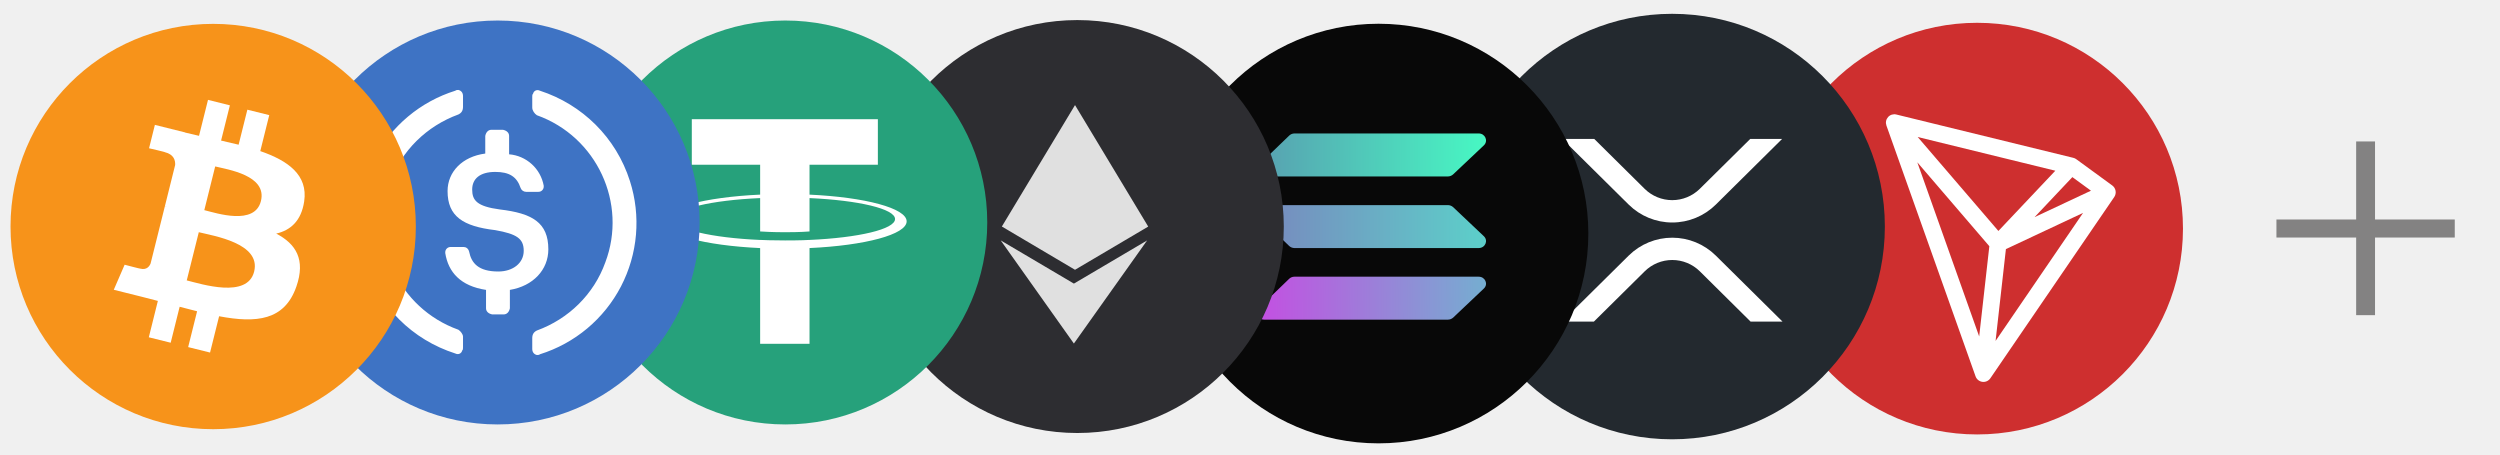
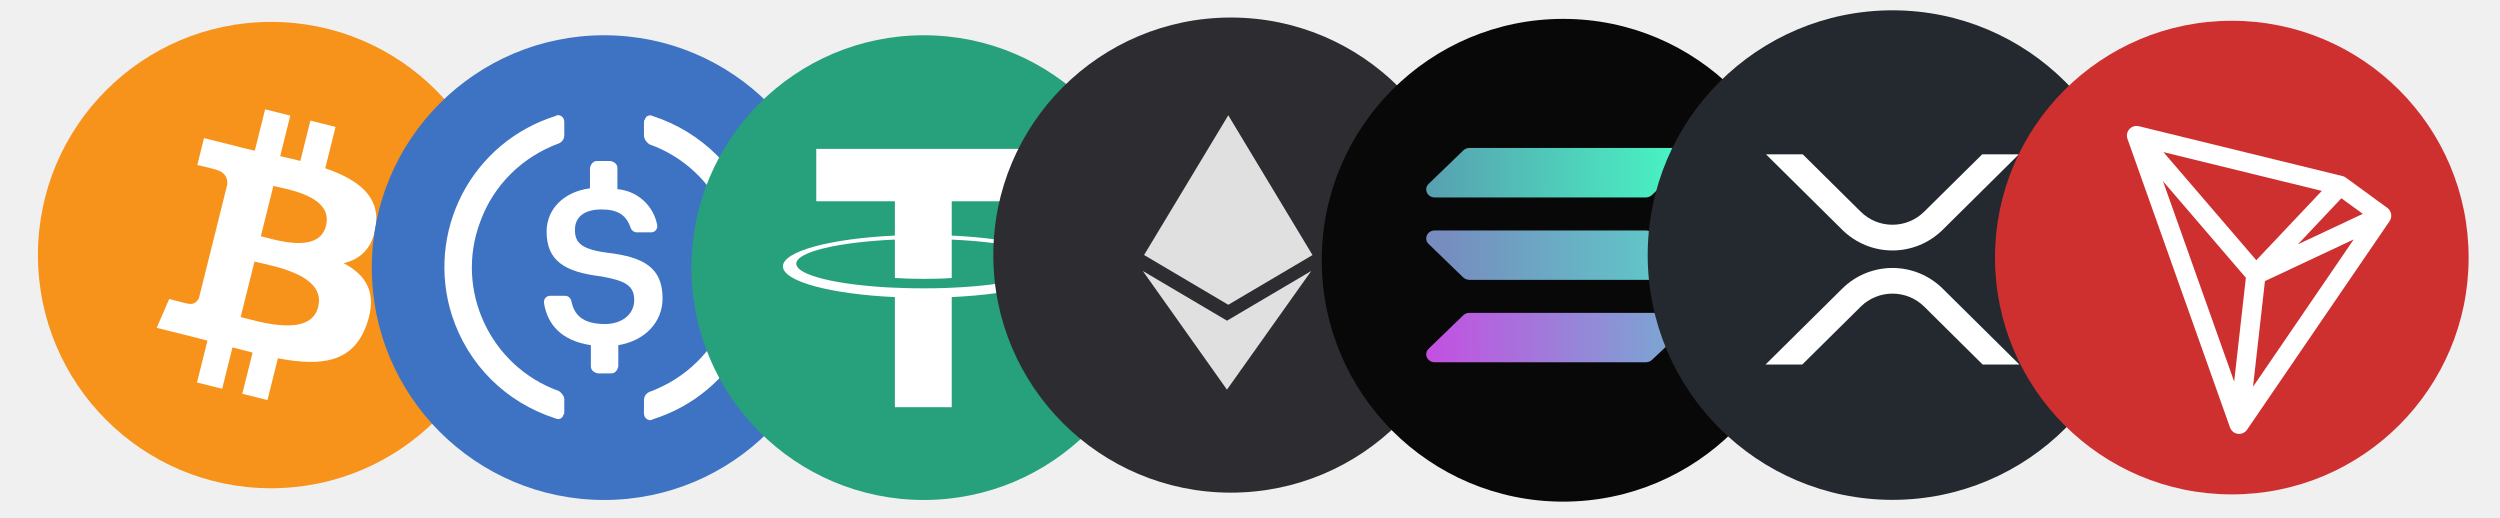
- <svg xmlns="http://www.w3.org/2000/svg" width="143" height="26" viewBox="0 0 143 26" fill="none">
-   <circle cx="113.093" cy="13.077" r="11.773" fill="#CE2F2F" />
-   <path fill-rule="evenodd" clip-rule="evenodd" d="M107.999 6.694C108.058 6.629 108.132 6.582 108.215 6.557C108.298 6.532 108.386 6.529 108.47 6.55L118.594 9.028C118.656 9.042 118.712 9.069 118.762 9.106L120.822 10.609C120.922 10.682 120.99 10.792 121.011 10.915C121.033 11.037 121.006 11.163 120.937 11.267L113.849 21.636C113.799 21.709 113.73 21.767 113.649 21.804C113.568 21.84 113.479 21.853 113.391 21.842C113.303 21.83 113.22 21.795 113.151 21.738C113.082 21.683 113.03 21.608 113.001 21.525L107.902 7.177C107.874 7.095 107.867 7.007 107.884 6.922C107.901 6.837 107.941 6.759 107.999 6.694M109.67 9.284L113.209 19.245L113.79 14.083L109.67 9.284ZM114.738 14.249L114.147 19.501L119.151 12.178L114.738 14.249ZM119.603 10.907L116.378 12.42L118.539 10.131L119.603 10.907ZM117.565 9.765L109.693 7.837L114.308 13.211L117.565 9.765Z" fill="white" />
-   <g clip-path="url(#clip0_4085_13584)">
-     <path d="M95.645 25.128C102.366 25.128 107.814 19.679 107.814 12.959C107.814 6.238 102.366 0.79 95.645 0.79C88.925 0.79 83.477 6.238 83.477 12.959C83.477 19.679 88.925 25.128 95.645 25.128Z" fill="#23292F" />
-     <path d="M100.113 7.948H101.936L98.141 11.706C97.478 12.36 96.584 12.727 95.652 12.727C94.721 12.727 93.827 12.36 93.164 11.706L89.366 7.948H91.192L94.075 10.802C94.495 11.216 95.061 11.448 95.651 11.448C96.241 11.448 96.807 11.216 97.227 10.802L100.113 7.948ZM91.17 18.397H89.344L93.164 14.617C93.827 13.963 94.721 13.596 95.652 13.596C96.584 13.596 97.478 13.963 98.141 14.617L101.961 18.397H100.135L97.23 15.519C96.81 15.104 96.244 14.872 95.654 14.872C95.064 14.872 94.498 15.104 94.078 15.519L91.169 18.397H91.17Z" fill="white" />
+ <svg xmlns="http://www.w3.org/2000/svg" width="87" height="18" viewBox="0 0 87 18" fill="none">
+   <g clip-path="url(#clip0_6683_84094)">
+     <path d="M9.435 16.991C13.916 16.991 17.549 13.358 17.549 8.876C17.549 4.395 13.916 0.762 9.435 0.762C4.953 0.762 1.32 4.395 1.32 8.876C1.32 13.358 4.953 16.991 9.435 16.991Z" fill="#F7931A" />
+     <path d="M13.077 7.872C13.236 6.809 12.426 6.238 11.319 5.856L11.678 4.416L10.802 4.198L10.452 5.6C10.222 5.542 9.986 5.488 9.75 5.435L10.102 4.023L9.226 3.805L8.867 5.245C8.676 5.202 8.489 5.158 8.307 5.113L8.308 5.108L7.099 4.806L6.866 5.743C6.866 5.743 7.516 5.892 7.503 5.901C7.858 5.99 7.921 6.224 7.911 6.411L7.502 8.052C7.527 8.057 7.557 8.067 7.593 8.081L7.501 8.058L6.927 10.356C6.884 10.464 6.774 10.626 6.525 10.564C6.534 10.577 5.888 10.405 5.888 10.405L5.453 11.409L6.594 11.693C6.806 11.746 7.014 11.802 7.219 11.854L6.856 13.311L7.732 13.529L8.091 12.089C8.33 12.153 8.563 12.213 8.79 12.27L8.432 13.704L9.308 13.922L9.671 12.469C11.166 12.752 12.29 12.637 12.763 11.285C13.144 10.197 12.744 9.569 11.957 9.159C12.53 9.027 12.962 8.651 13.077 7.872ZM11.073 10.681C10.803 11.77 8.97 11.181 8.375 11.033L8.857 9.103C9.452 9.252 11.357 9.546 11.073 10.681ZM11.345 7.856C11.098 8.847 9.572 8.343 9.078 8.22L9.514 6.47C10.008 6.594 11.602 6.823 11.345 7.856Z" fill="white" />
  </g>
-   <circle cx="78.852" cy="13.359" r="12.001" fill="#080808" />
-   <path d="M83.118 9.976C83.036 10.05 82.93 10.091 82.819 10.094H72.32C71.948 10.094 71.76 9.668 72.018 9.419L73.742 7.756C73.822 7.679 73.929 7.635 74.04 7.633H84.58C84.956 7.633 85.14 8.063 84.879 8.313L83.118 9.976Z" fill="url(#paint0_linear_4085_13584)" />
-   <path d="M83.118 18.17C83.035 18.243 82.929 18.283 82.819 18.284H72.32C71.948 18.284 71.76 17.862 72.018 17.612L73.742 15.945C73.823 15.869 73.929 15.827 74.04 15.827H84.58C84.956 15.827 85.14 16.253 84.879 16.502L83.118 18.17Z" fill="url(#paint1_linear_4085_13584)" />
-   <path d="M83.118 11.847C83.035 11.774 82.929 11.733 82.819 11.732H72.32C71.948 11.732 71.76 12.155 72.018 12.404L73.742 14.071C73.824 14.145 73.93 14.187 74.04 14.189H84.58C84.956 14.189 85.14 13.763 84.879 13.514L83.118 11.847Z" fill="url(#paint2_linear_4085_13584)" />
-   <circle cx="61.623" cy="12.958" r="11.81" fill="#2D2D31" />
-   <path d="M61.429 16.223L57.242 13.752L61.426 19.65L65.615 13.752L61.426 16.223H61.429ZM61.491 6.011L57.306 12.957L61.491 15.432L65.678 12.96L61.491 6.011Z" fill="#E0E0E0" />
-   <g clip-path="url(#clip1_4085_13584)">
-     <path d="M44.919 24.278C51.299 24.278 56.471 19.106 56.471 12.726C56.471 6.346 51.299 1.174 44.919 1.174C38.539 1.174 33.367 6.346 33.367 12.726C33.367 19.106 38.539 24.278 44.919 24.278Z" fill="#26A17B" />
-     <path fill-rule="evenodd" clip-rule="evenodd" d="M46.305 13.724V13.723C46.226 13.729 45.816 13.753 44.903 13.753C44.174 13.753 43.66 13.732 43.48 13.723V13.725C40.673 13.602 38.578 13.113 38.578 12.528C38.578 11.943 40.673 11.455 43.48 11.33V13.239C43.663 13.252 44.189 13.283 44.915 13.283C45.787 13.283 46.223 13.246 46.305 13.239V11.331C49.106 11.456 51.197 11.945 51.197 12.528C51.197 13.113 49.106 13.6 46.305 13.724ZM46.305 11.133V9.424H50.214V6.819H39.571V9.424H43.48V11.132C40.303 11.278 37.914 11.907 37.914 12.661C37.914 13.415 40.303 14.044 43.48 14.19V19.664H46.305V14.189C49.477 14.043 51.86 13.414 51.86 12.661C51.86 11.908 49.477 11.279 46.305 11.133Z" fill="white" />
+   <g clip-path="url(#clip1_6683_84094)">
+     <path d="M21.024 17.399C25.49 17.399 29.11 13.779 29.11 9.313C29.11 4.847 25.49 1.227 21.024 1.227C16.558 1.227 12.938 4.847 12.938 9.313C12.938 13.779 16.558 17.399 21.024 17.399Z" fill="#3E73C4" />
+     <path d="M23.057 10.387C23.057 9.313 22.41 8.945 21.116 8.792C20.192 8.669 20.008 8.424 20.008 7.994C20.008 7.565 20.316 7.289 20.932 7.289C21.486 7.289 21.794 7.473 21.948 7.933C21.964 7.977 21.993 8.016 22.032 8.043C22.07 8.071 22.116 8.086 22.164 8.086H22.657C22.685 8.087 22.713 8.082 22.74 8.071C22.766 8.061 22.79 8.045 22.81 8.025C22.831 8.005 22.846 7.981 22.857 7.954C22.868 7.928 22.873 7.9 22.872 7.871V7.841C22.812 7.508 22.643 7.204 22.393 6.976C22.142 6.749 21.823 6.611 21.486 6.583V5.847C21.486 5.724 21.393 5.632 21.24 5.602H20.777C20.655 5.602 20.562 5.694 20.531 5.847V6.553C19.607 6.675 19.022 7.289 19.022 8.056C19.022 9.068 19.638 9.466 20.932 9.62C21.794 9.773 22.071 9.958 22.071 10.448C22.071 10.938 21.64 11.276 21.055 11.276C20.254 11.276 19.977 10.939 19.884 10.479C19.854 10.356 19.761 10.295 19.669 10.295H19.145C19.117 10.294 19.088 10.299 19.062 10.31C19.036 10.32 19.012 10.336 18.991 10.356C18.971 10.376 18.956 10.4 18.945 10.426C18.934 10.453 18.929 10.481 18.93 10.509V10.54C19.052 11.307 19.546 11.859 20.562 12.012V12.749C20.562 12.871 20.655 12.964 20.808 12.994H21.271C21.393 12.994 21.486 12.902 21.517 12.749V12.012C22.441 11.859 23.057 11.214 23.057 10.386V10.387Z" fill="white" />
+     <path d="M19.453 13.609C17.05 12.75 15.818 10.081 16.712 7.719C17.174 6.431 18.19 5.45 19.453 4.989C19.576 4.928 19.637 4.836 19.637 4.683V4.253C19.637 4.131 19.576 4.039 19.453 4.008C19.422 4.008 19.361 4.008 19.33 4.038C18.637 4.255 17.993 4.606 17.436 5.072C16.88 5.538 16.42 6.11 16.085 6.755C15.751 7.399 15.546 8.103 15.485 8.827C15.423 9.55 15.505 10.279 15.726 10.971C16.28 12.689 17.605 14.008 19.33 14.56C19.453 14.621 19.576 14.56 19.607 14.437C19.637 14.407 19.637 14.375 19.637 14.314V13.885C19.637 13.793 19.546 13.67 19.453 13.609ZM22.718 4.039C22.595 3.977 22.471 4.039 22.441 4.161C22.41 4.192 22.41 4.223 22.41 4.284V4.713C22.41 4.836 22.502 4.958 22.595 5.02C24.997 5.879 26.229 8.548 25.336 10.909C24.874 12.198 23.858 13.179 22.595 13.64C22.471 13.701 22.41 13.793 22.41 13.946V14.376C22.41 14.498 22.471 14.59 22.595 14.621C22.625 14.621 22.687 14.621 22.718 14.591C23.411 14.374 24.055 14.023 24.611 13.557C25.168 13.09 25.627 12.519 25.962 11.874C26.297 11.23 26.501 10.526 26.563 9.802C26.625 9.079 26.543 8.35 26.321 7.658C25.767 5.91 24.412 4.591 22.718 4.039Z" fill="white" />
  </g>
-   <g clip-path="url(#clip2_4085_13584)">
-     <path d="M28.466 24.278C34.846 24.278 40.018 19.106 40.018 12.726C40.018 6.346 34.846 1.174 28.466 1.174C22.086 1.174 16.914 6.346 16.914 12.726C16.914 19.106 22.086 24.278 28.466 24.278Z" fill="#3E73C4" />
-     <path d="M31.365 14.26C31.365 12.726 30.44 12.2 28.592 11.981C27.272 11.806 27.009 11.455 27.009 10.842C27.009 10.228 27.449 9.834 28.329 9.834C29.121 9.834 29.561 10.097 29.78 10.754C29.804 10.818 29.845 10.873 29.901 10.912C29.956 10.951 30.021 10.972 30.089 10.973H30.793C30.833 10.974 30.874 10.967 30.912 10.952C30.95 10.937 30.984 10.915 31.013 10.886C31.041 10.857 31.064 10.823 31.079 10.785C31.095 10.747 31.102 10.707 31.101 10.666V10.623C31.015 10.147 30.774 9.713 30.416 9.388C30.058 9.063 29.603 8.865 29.121 8.826V7.775C29.121 7.599 28.988 7.468 28.769 7.424H28.108C27.933 7.424 27.801 7.555 27.757 7.775V8.783C26.436 8.957 25.601 9.834 25.601 10.93C25.601 12.375 26.48 12.945 28.329 13.164C29.561 13.383 29.957 13.647 29.957 14.348C29.957 15.048 29.341 15.53 28.505 15.53C27.36 15.53 26.965 15.049 26.833 14.391C26.789 14.216 26.657 14.128 26.524 14.128H25.776C25.736 14.127 25.695 14.134 25.658 14.15C25.62 14.165 25.586 14.187 25.557 14.216C25.528 14.245 25.506 14.279 25.49 14.316C25.475 14.354 25.468 14.395 25.469 14.435V14.478C25.644 15.574 26.349 16.363 27.801 16.582V17.634C27.801 17.809 27.933 17.941 28.152 17.984H28.813C28.988 17.984 29.121 17.853 29.165 17.634V16.582C30.485 16.363 31.365 15.442 31.365 14.259V14.26Z" fill="white" />
-     <path d="M26.221 18.861C22.788 17.633 21.028 13.821 22.305 10.447C22.965 8.606 24.417 7.205 26.221 6.547C26.397 6.46 26.484 6.328 26.484 6.109V5.495C26.484 5.32 26.397 5.189 26.221 5.145C26.177 5.145 26.089 5.145 26.045 5.188C25.055 5.498 24.135 6 23.34 6.666C22.544 7.332 21.889 8.148 21.41 9.069C20.931 9.989 20.64 10.995 20.552 12.029C20.464 13.063 20.581 14.104 20.897 15.092C21.688 17.547 23.581 19.431 26.045 20.22C26.221 20.307 26.397 20.22 26.44 20.044C26.484 20.001 26.484 19.956 26.484 19.869V19.255C26.484 19.123 26.353 18.949 26.221 18.861ZM30.885 5.189C30.709 5.101 30.533 5.189 30.489 5.364C30.445 5.408 30.445 5.452 30.445 5.539V6.153C30.445 6.328 30.577 6.503 30.709 6.591C34.141 7.819 35.901 11.631 34.625 15.005C33.965 16.846 32.513 18.247 30.709 18.905C30.533 18.992 30.445 19.123 30.445 19.343V19.957C30.445 20.131 30.533 20.263 30.709 20.307C30.753 20.307 30.841 20.307 30.885 20.264C31.875 19.954 32.794 19.452 33.59 18.786C34.385 18.12 35.041 17.303 35.52 16.383C35.998 15.462 36.29 14.456 36.378 13.423C36.466 12.389 36.349 11.348 36.033 10.36C35.241 7.862 33.305 5.977 30.885 5.189Z" fill="white" />
+   <g clip-path="url(#clip2_6683_84094)">
+     <path d="M32.149 17.399C36.615 17.399 40.235 13.779 40.235 9.313C40.235 4.847 36.615 1.227 32.149 1.227C27.683 1.227 24.062 4.847 24.062 9.313C24.062 13.779 27.683 17.399 32.149 17.399Z" fill="#26A17B" />
+     <path fill-rule="evenodd" clip-rule="evenodd" d="M33.12 10.013V10.012C33.064 10.016 32.778 10.034 32.138 10.034C31.628 10.034 31.268 10.018 31.142 10.012V10.014C29.177 9.927 27.71 9.585 27.71 9.176C27.71 8.766 29.177 8.425 31.142 8.337V9.673C31.27 9.682 31.639 9.704 32.147 9.704C32.757 9.704 33.063 9.679 33.12 9.674V8.338C35.081 8.425 36.544 8.767 36.544 9.176C36.544 9.585 35.081 9.926 33.12 10.013ZM33.12 8.199V7.003H35.856V5.18H28.406V7.003H31.142V8.198C28.918 8.3 27.246 8.741 27.246 9.269C27.246 9.796 28.918 10.237 31.142 10.339V14.171H33.12V10.338C35.34 10.236 37.008 9.796 37.008 9.269C37.008 8.742 35.34 8.302 33.12 8.199Z" fill="white" />
  </g>
-   <g clip-path="url(#clip3_4085_13584)">
-     <path d="M12.194 24.55C18.596 24.55 23.786 19.36 23.786 12.957C23.786 6.555 18.596 1.365 12.194 1.365C5.792 1.365 0.602 6.555 0.602 12.957C0.602 19.36 5.792 24.55 12.194 24.55Z" fill="#F7931A" />
-     <path d="M17.399 11.523C17.626 10.004 16.469 9.188 14.888 8.643L15.401 6.585L14.149 6.274L13.649 8.277C13.32 8.195 12.983 8.118 12.646 8.041L13.149 6.025L11.898 5.712L11.384 7.769C11.112 7.708 10.845 7.645 10.585 7.581L10.586 7.574L8.859 7.143L8.526 8.481C8.526 8.481 9.455 8.694 9.436 8.707C9.943 8.834 10.034 9.169 10.019 9.436L9.435 11.78C9.47 11.788 9.514 11.801 9.565 11.821L9.433 11.788L8.614 15.072C8.552 15.225 8.394 15.456 8.039 15.369C8.052 15.387 7.129 15.142 7.129 15.142L6.508 16.575L8.138 16.982C8.441 17.058 8.738 17.137 9.03 17.212L8.512 19.293L9.763 19.604L10.276 17.547C10.617 17.638 10.95 17.725 11.274 17.805L10.763 19.854L12.015 20.166L12.533 18.089C14.669 18.494 16.274 18.331 16.95 16.399C17.495 14.844 16.923 13.947 15.8 13.362C16.618 13.173 17.234 12.635 17.399 11.523ZM14.537 15.535C14.151 17.091 11.532 16.25 10.682 16.039L11.371 13.282C12.22 13.494 14.942 13.914 14.537 15.535ZM14.925 11.501C14.572 12.915 12.392 12.196 11.686 12.02L12.309 9.52C13.015 9.697 15.293 10.025 14.925 11.501Z" fill="white" />
+   <circle cx="42.834" cy="8.877" r="8.267" fill="#2D2D31" />
+   <path d="M42.7 11.16L39.77 9.43L42.698 13.559L45.631 9.43L42.698 11.16H42.7ZM42.744 4.012L39.814 8.874L42.744 10.606L45.675 8.876L42.744 4.012Z" fill="#E0E0E0" />
+   <circle cx="54.397" cy="9.057" r="8.4" fill="#080808" />
+   <path d="M57.486 6.788C57.429 6.84 57.355 6.87 57.277 6.871H49.928C49.667 6.871 49.536 6.573 49.716 6.399L50.923 5.235C50.98 5.18 51.054 5.15 51.132 5.148H58.51C58.773 5.148 58.902 5.449 58.719 5.624L57.486 6.788Z" fill="url(#paint0_linear_6683_84094)" />
+   <path d="M57.486 12.527C57.429 12.578 57.354 12.606 57.277 12.607H49.928C49.667 12.607 49.536 12.311 49.716 12.136L50.923 10.97C50.98 10.916 51.054 10.887 51.132 10.887H58.51C58.773 10.887 58.902 11.185 58.719 11.359L57.486 12.527Z" fill="url(#paint1_linear_6683_84094)" />
+   <path d="M57.486 8.1C57.429 8.049 57.354 8.02 57.277 8.02H49.928C49.667 8.02 49.536 8.315 49.716 8.49L50.923 9.657C50.981 9.708 51.055 9.738 51.132 9.739H58.51C58.773 9.739 58.902 9.441 58.719 9.267L57.486 8.1Z" fill="url(#paint2_linear_6683_84094)" />
+   <g clip-path="url(#clip3_6683_84094)">
+     <path d="M65.858 17.395C70.562 17.395 74.376 13.582 74.376 8.877C74.376 4.173 70.562 0.359 65.858 0.359C61.154 0.359 57.34 4.173 57.34 8.877C57.34 13.582 61.154 17.395 65.858 17.395Z" fill="#23292F" />
+     <path d="M68.98 5.371H70.256L67.6 8.002C67.135 8.459 66.51 8.716 65.858 8.716C65.206 8.716 64.58 8.459 64.115 8.002L61.457 5.371H62.735L64.754 7.368C65.047 7.659 65.444 7.821 65.857 7.821C66.269 7.821 66.666 7.659 66.96 7.368L68.98 5.371ZM62.72 12.685H61.441L64.115 10.039C64.58 9.581 65.206 9.325 65.858 9.325C66.51 9.325 67.135 9.581 67.6 10.039L70.274 12.685H68.995L66.962 10.67C66.668 10.38 66.271 10.218 65.858 10.218C65.445 10.218 65.049 10.38 64.755 10.67L62.719 12.685H62.72Z" fill="white" />
  </g>
-   <path d="M134.772 18.027V8.091H135.852V18.027H134.772ZM130.212 13.587V12.555H140.412V13.587H130.212Z" fill="#838282" />
+   <circle cx="77.667" cy="8.964" r="8.241" fill="#CE2F2F" />
+   <path fill-rule="evenodd" clip-rule="evenodd" d="M74.103 4.493C74.144 4.448 74.196 4.415 74.254 4.398C74.312 4.38 74.373 4.378 74.432 4.392L81.519 6.127C81.562 6.137 81.601 6.156 81.636 6.182L83.079 7.234C83.149 7.285 83.196 7.362 83.211 7.448C83.226 7.534 83.207 7.622 83.159 7.694L78.198 14.953C78.163 15.004 78.114 15.045 78.058 15.07C78.001 15.096 77.938 15.105 77.877 15.097C77.815 15.089 77.757 15.064 77.709 15.025C77.661 14.985 77.624 14.934 77.604 14.875L74.035 4.831C74.015 4.774 74.01 4.713 74.022 4.653C74.034 4.594 74.062 4.539 74.102 4.494M75.272 6.306L77.749 13.279L78.156 9.666L75.272 6.306ZM78.82 9.782L78.406 13.458L81.909 8.332L78.82 9.782ZM82.225 7.442L79.968 8.502L81.48 6.9L82.225 7.442ZM80.799 6.643L75.288 5.294L78.519 9.055L80.799 6.643Z" fill="white" />
  <defs>
-     <linearGradient id="paint0_linear_4085_13584" x1="71.899" y1="44.29" x2="85.336" y2="44.166" gradientUnits="userSpaceOnUse">
+     <linearGradient id="paint0_linear_6683_84094" x1="49.633" y1="30.808" x2="59.039" y2="30.722" gradientUnits="userSpaceOnUse">
      <stop stop-color="#599DB0" />
      <stop offset="1" stop-color="#47F8C3" />
    </linearGradient>
-     <linearGradient id="paint1_linear_4085_13584" x1="71.899" y1="10.897" x2="85.25" y2="10.795" gradientUnits="userSpaceOnUse">
+     <linearGradient id="paint1_linear_6683_84094" x1="49.633" y1="7.436" x2="58.979" y2="7.364" gradientUnits="userSpaceOnUse">
      <stop stop-color="#C44FE2" />
      <stop offset="1" stop-color="#73B0D0" />
    </linearGradient>
-     <linearGradient id="paint2_linear_4085_13584" x1="72.653" y1="12.961" x2="84.494" y2="12.961" gradientUnits="userSpaceOnUse">
+     <linearGradient id="paint2_linear_6683_84094" x1="50.161" y1="8.879" x2="58.45" y2="8.879" gradientUnits="userSpaceOnUse">
      <stop stop-color="#778CBF" />
      <stop offset="1" stop-color="#5DCDC9" />
    </linearGradient>
-     <clipPath id="clip0_4085_13584">
-       <rect width="24.337" height="24.337" fill="white" transform="translate(83.4766 0.790283)" />
+     <clipPath id="clip0_6683_84094">
+       <rect width="16.229" height="16.229" fill="white" transform="translate(1.32031 0.761719)" />
    </clipPath>
-     <clipPath id="clip1_4085_13584">
-       <rect width="23.104" height="23.104" fill="white" transform="translate(33.3672 1.17407)" />
+     <clipPath id="clip1_6683_84094">
+       <rect width="16.173" height="16.173" fill="white" transform="translate(12.9375 1.22656)" />
    </clipPath>
-     <clipPath id="clip2_4085_13584">
-       <rect width="23.104" height="23.104" fill="white" transform="translate(16.9141 1.17407)" />
+     <clipPath id="clip2_6683_84094">
+       <rect width="16.173" height="16.173" fill="white" transform="translate(24.0625 1.22656)" />
    </clipPath>
-     <clipPath id="clip3_4085_13584">
-       <rect width="23.184" height="23.184" fill="white" transform="translate(0.601562 1.36523)" />
+     <clipPath id="clip3_6683_84094">
+       <rect width="17.036" height="17.036" fill="white" transform="translate(57.3398 0.359375)" />
    </clipPath>
  </defs>
</svg>
